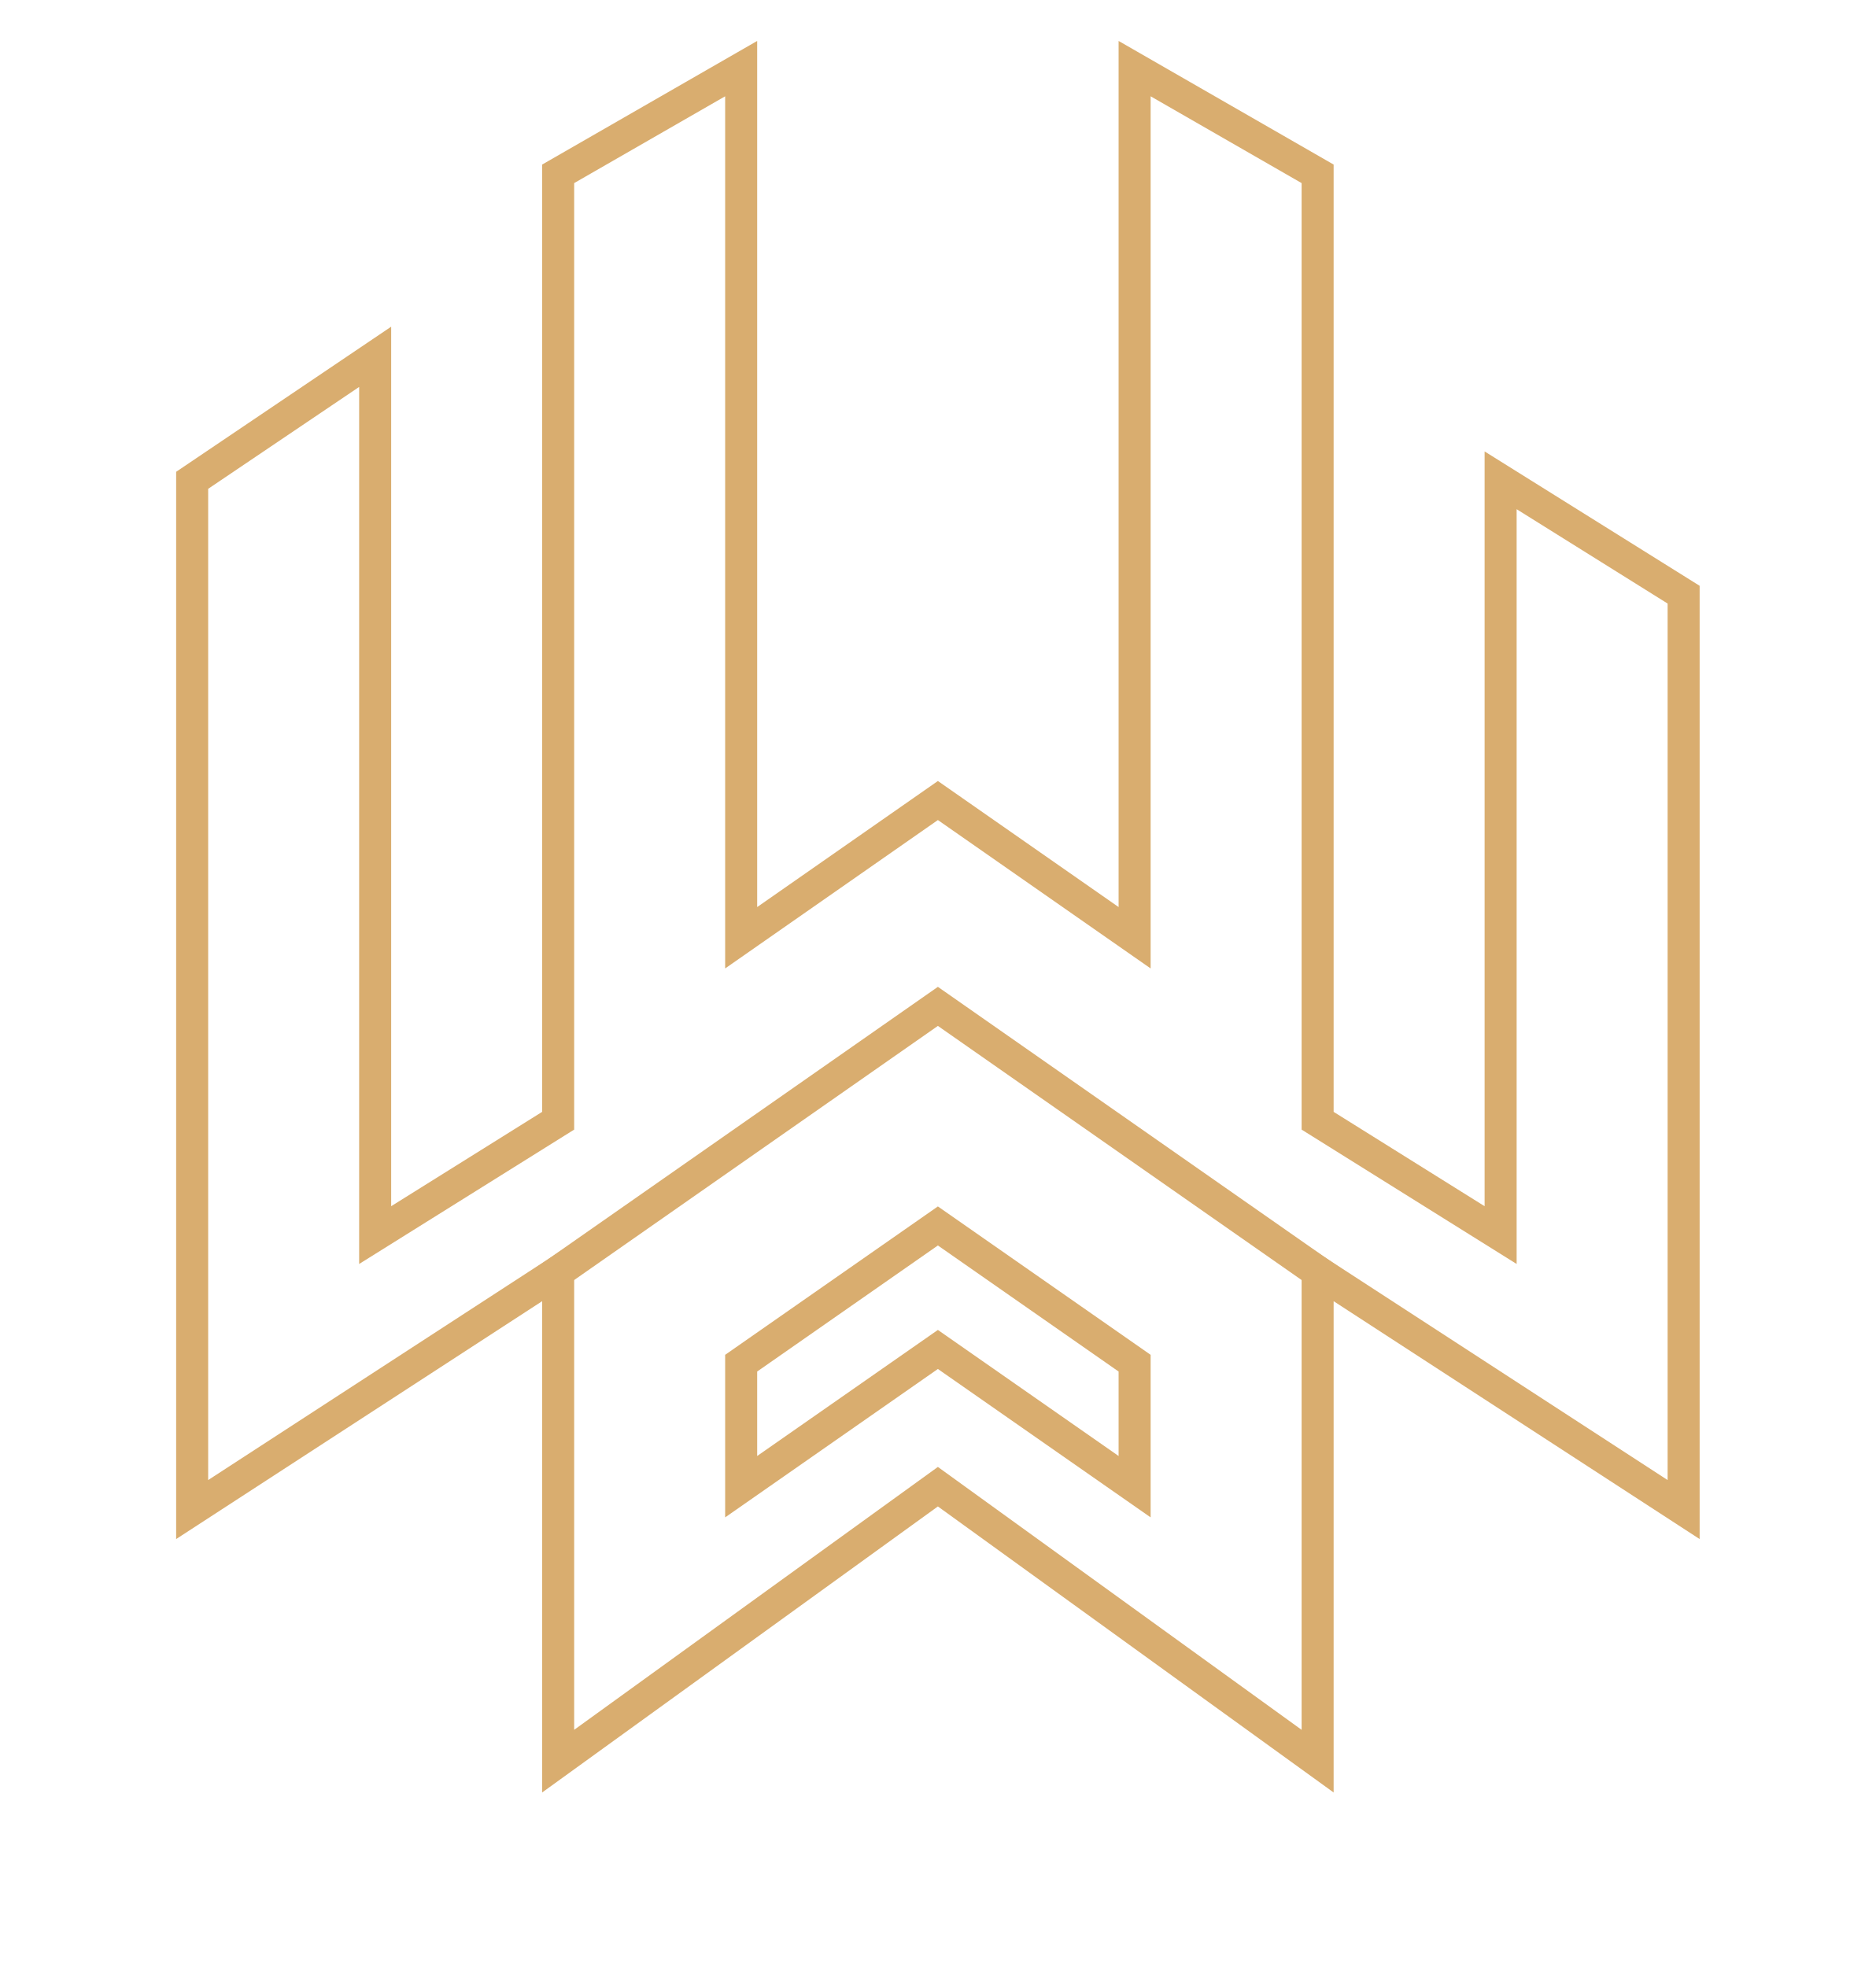
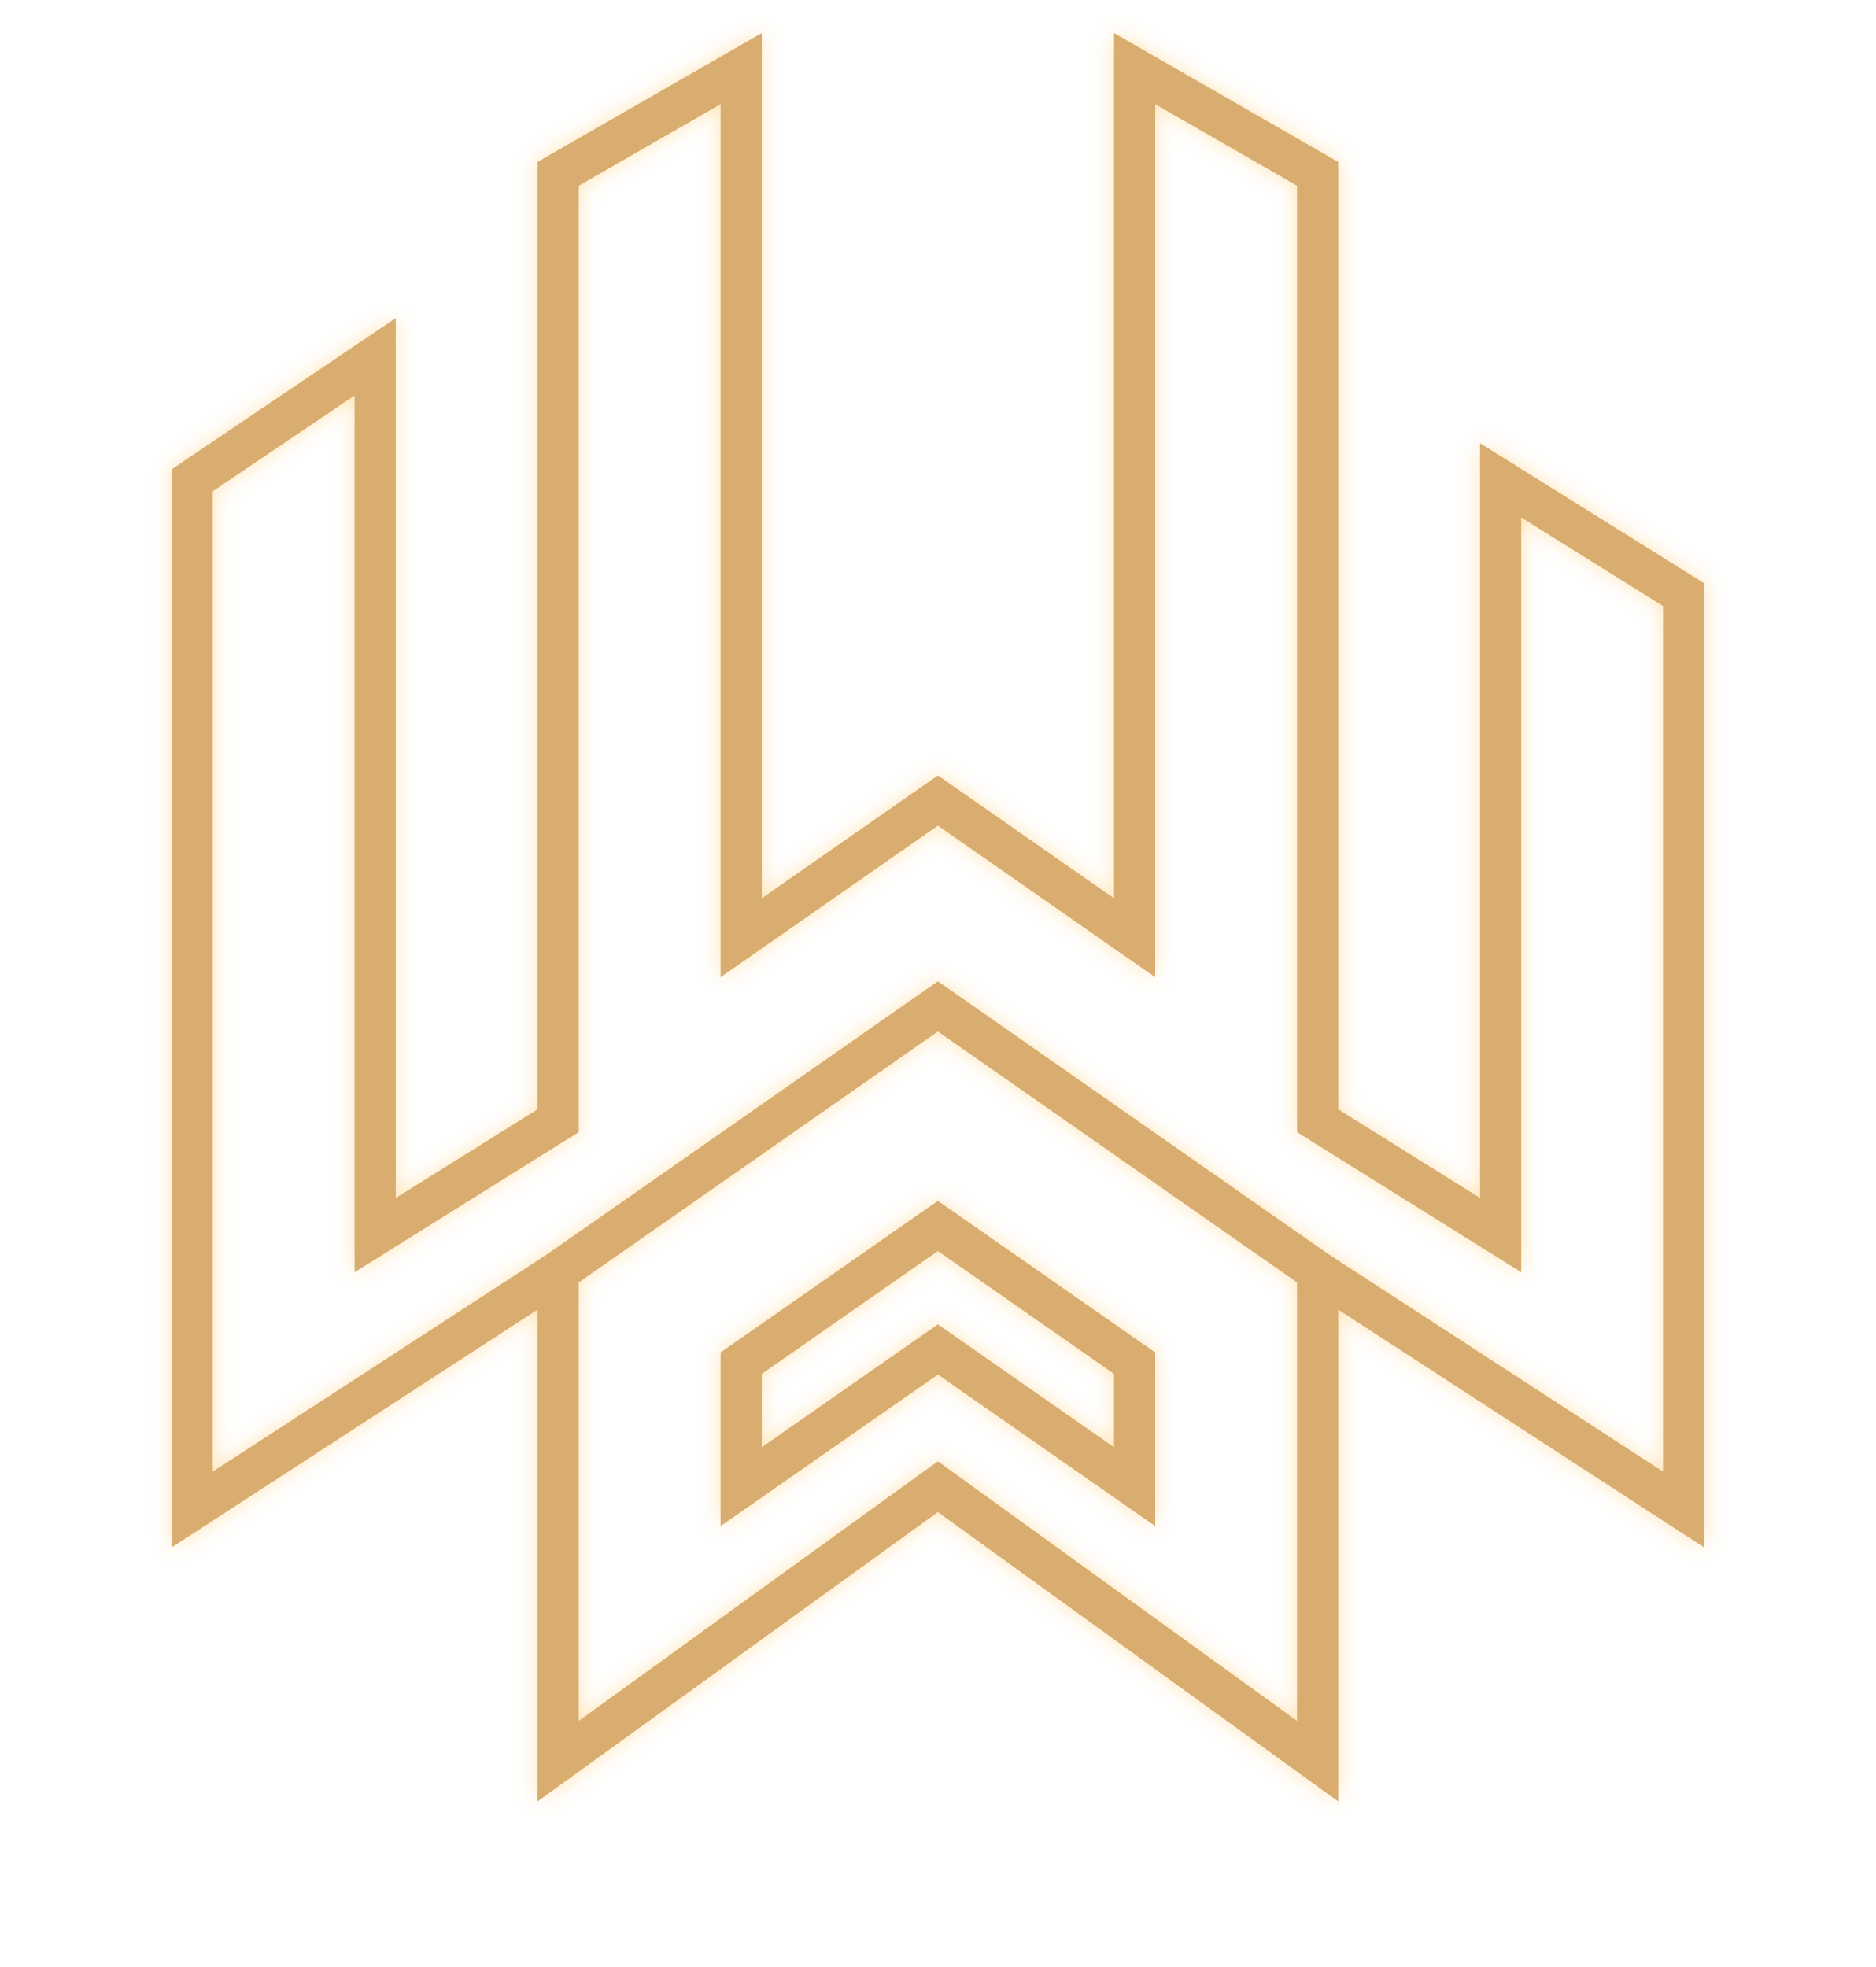
<svg xmlns="http://www.w3.org/2000/svg" viewBox="0 0 410 430" role="img" aria-label="PrimeFit emblem">
-   <g fill="none" stroke="#D9AD6F" stroke-width="7" stroke-linejoin="miter" stroke-linecap="square">
+   <defs>
+     <filter id="goldGlow" x="-20%" y="-20%" width="140%" height="140%">
+       <feGaussianBlur stdDeviation="2.2" result="blur" />
+       <feColorMatrix in="blur" type="matrix" values="1 0 0 0 0.35 0 0.78 0 0 0.22 0 0 0.35 0 0.05 0 0 0 0.45 0" result="glow" />
+       <feMerge>
+         <feMergeNode in="glow" />
+         <feMergeNode in="SourceGraphic" />
+       </feMerge>
+     </filter>
+   </defs>
+   <g fill="none" stroke="#D9AD6F" stroke-width="9" stroke-linejoin="miter" stroke-linecap="square" filter="url(#goldGlow)">
    <path d="M42 105 L82 78 L82 270 L122 245 L122 38 L162 15 L162 205 L205 175 L248 205 L248 15 L288 38 L288 245 L328 270 L328 105 L368 130 L368 330 L288 278 L288 385 L205 325 L122 385 L122 278 L42 330 Z" />
    <path d="M122 278 L205 220 L288 278" />
    <path d="M162 298 L205 268 L248 298 L248 325 L205 295 L162 325 Z" />
  </g>
</svg>
